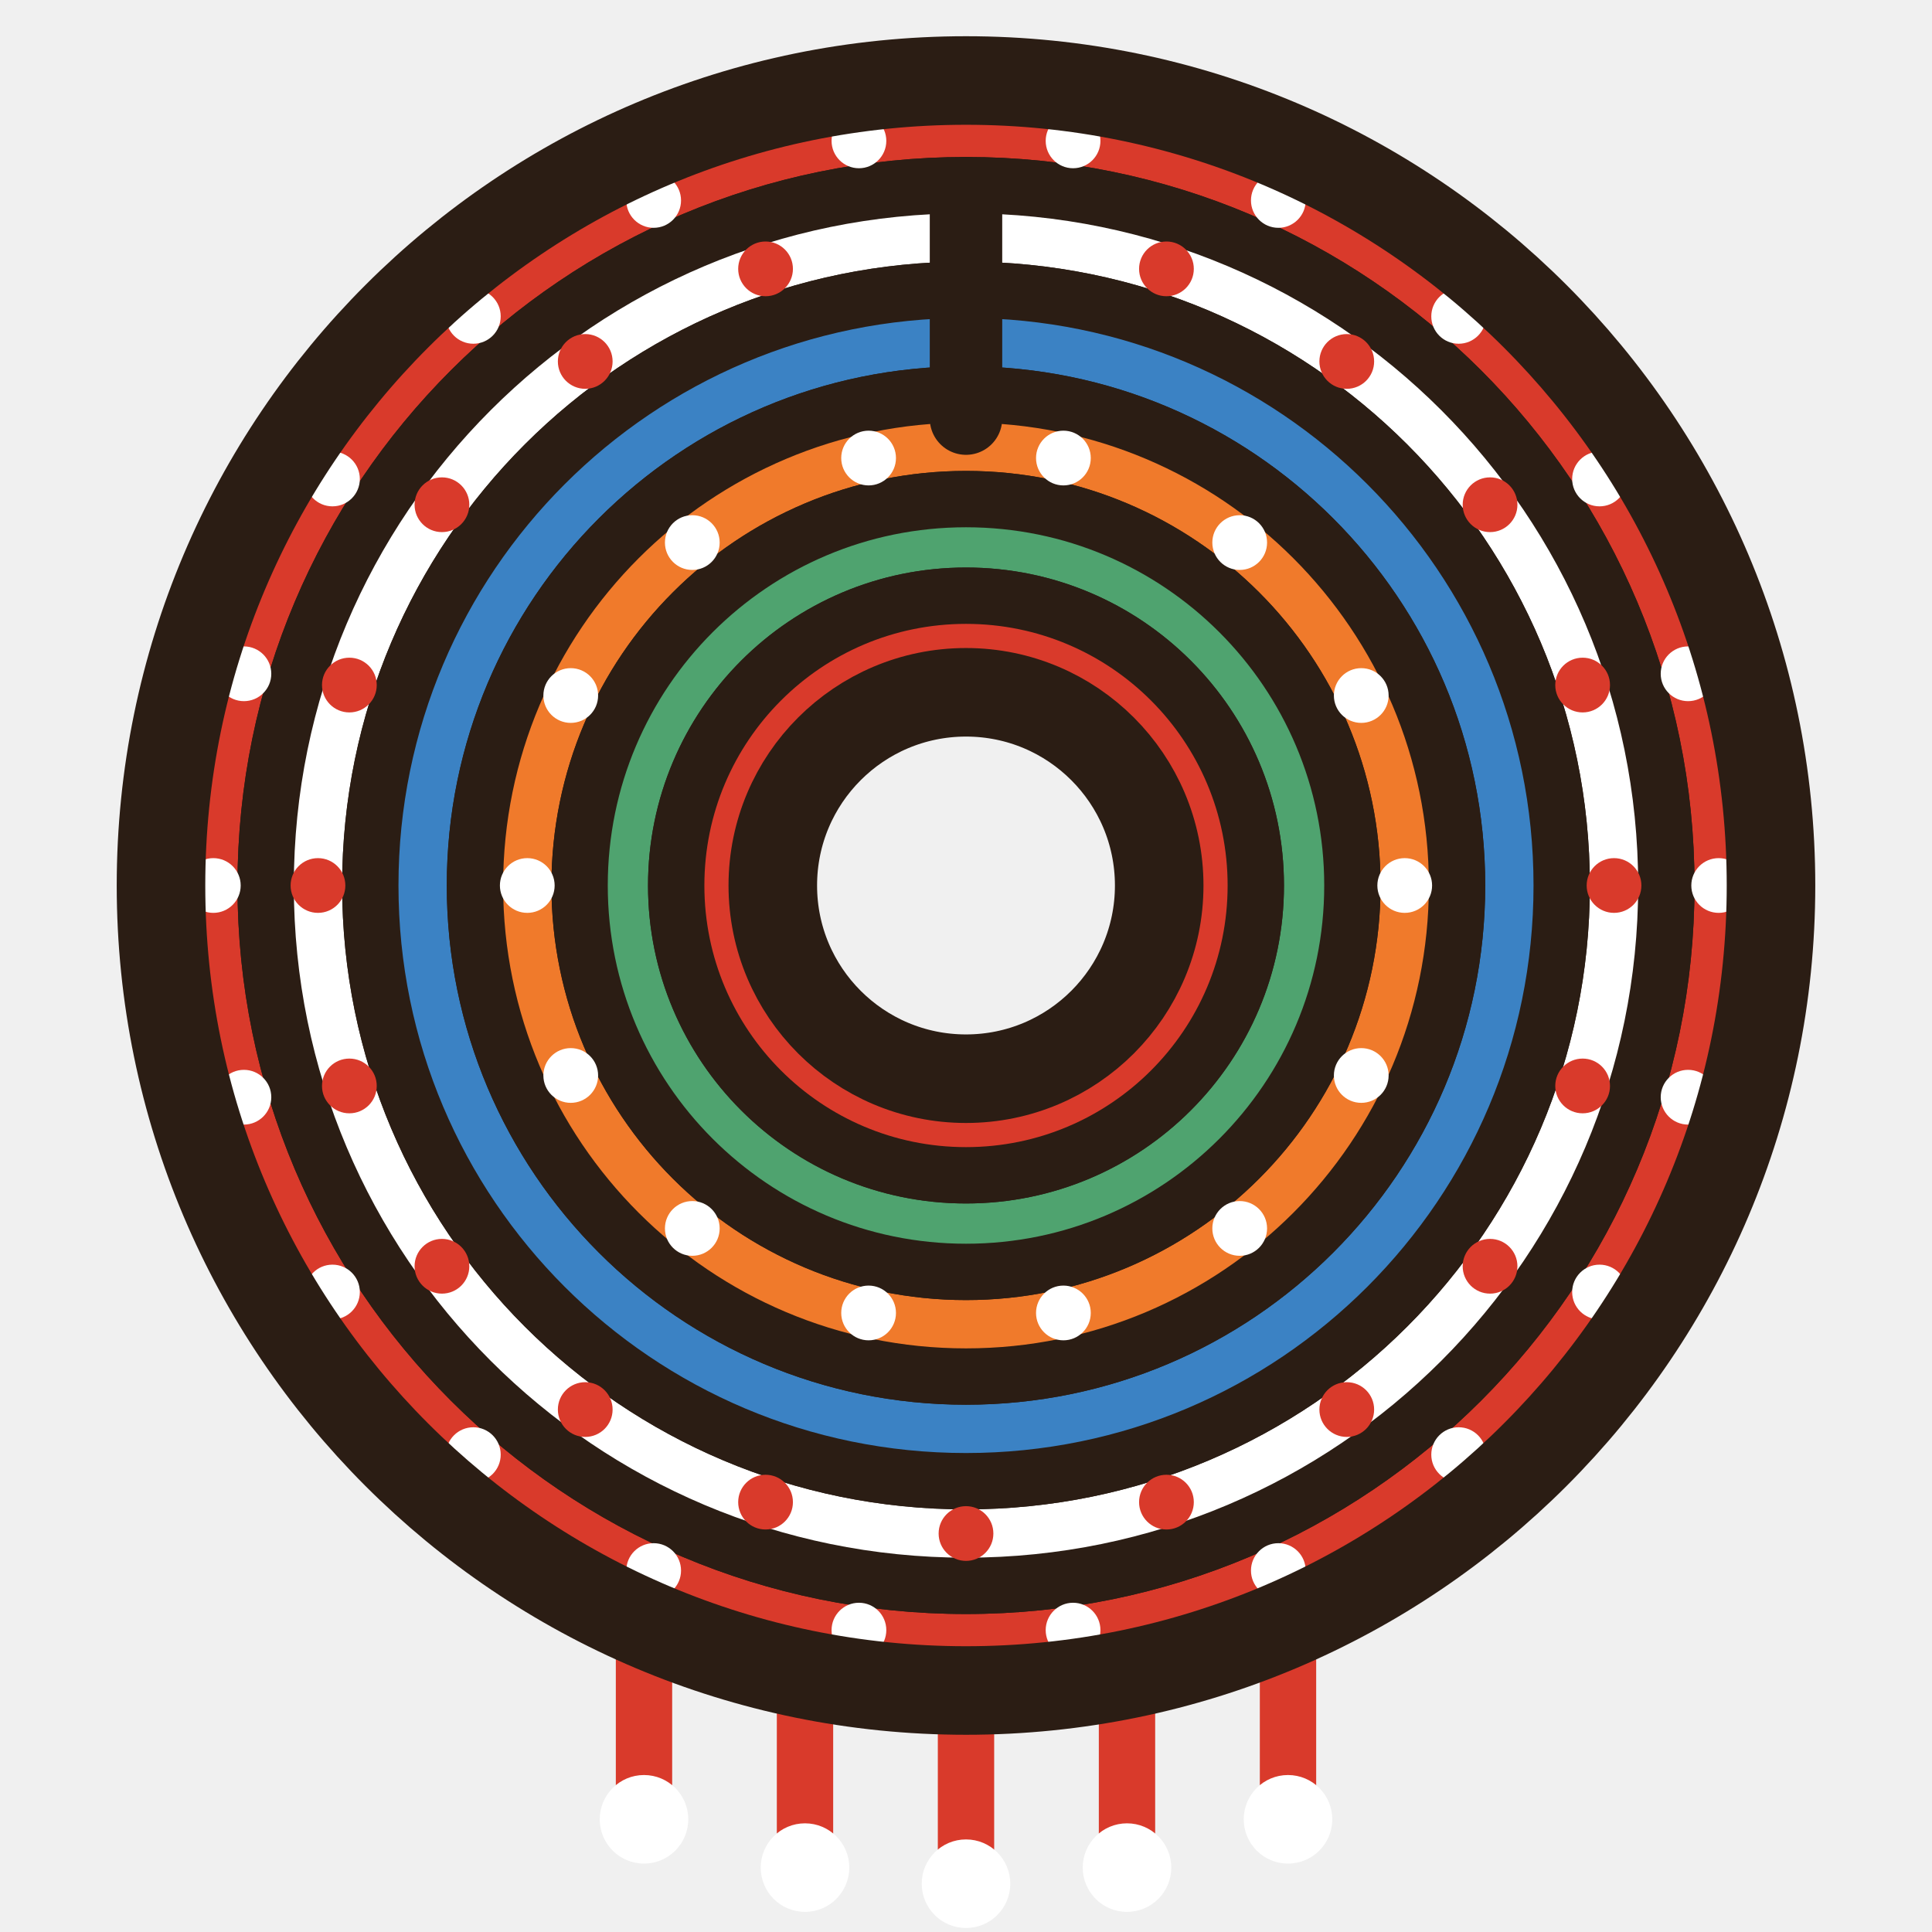
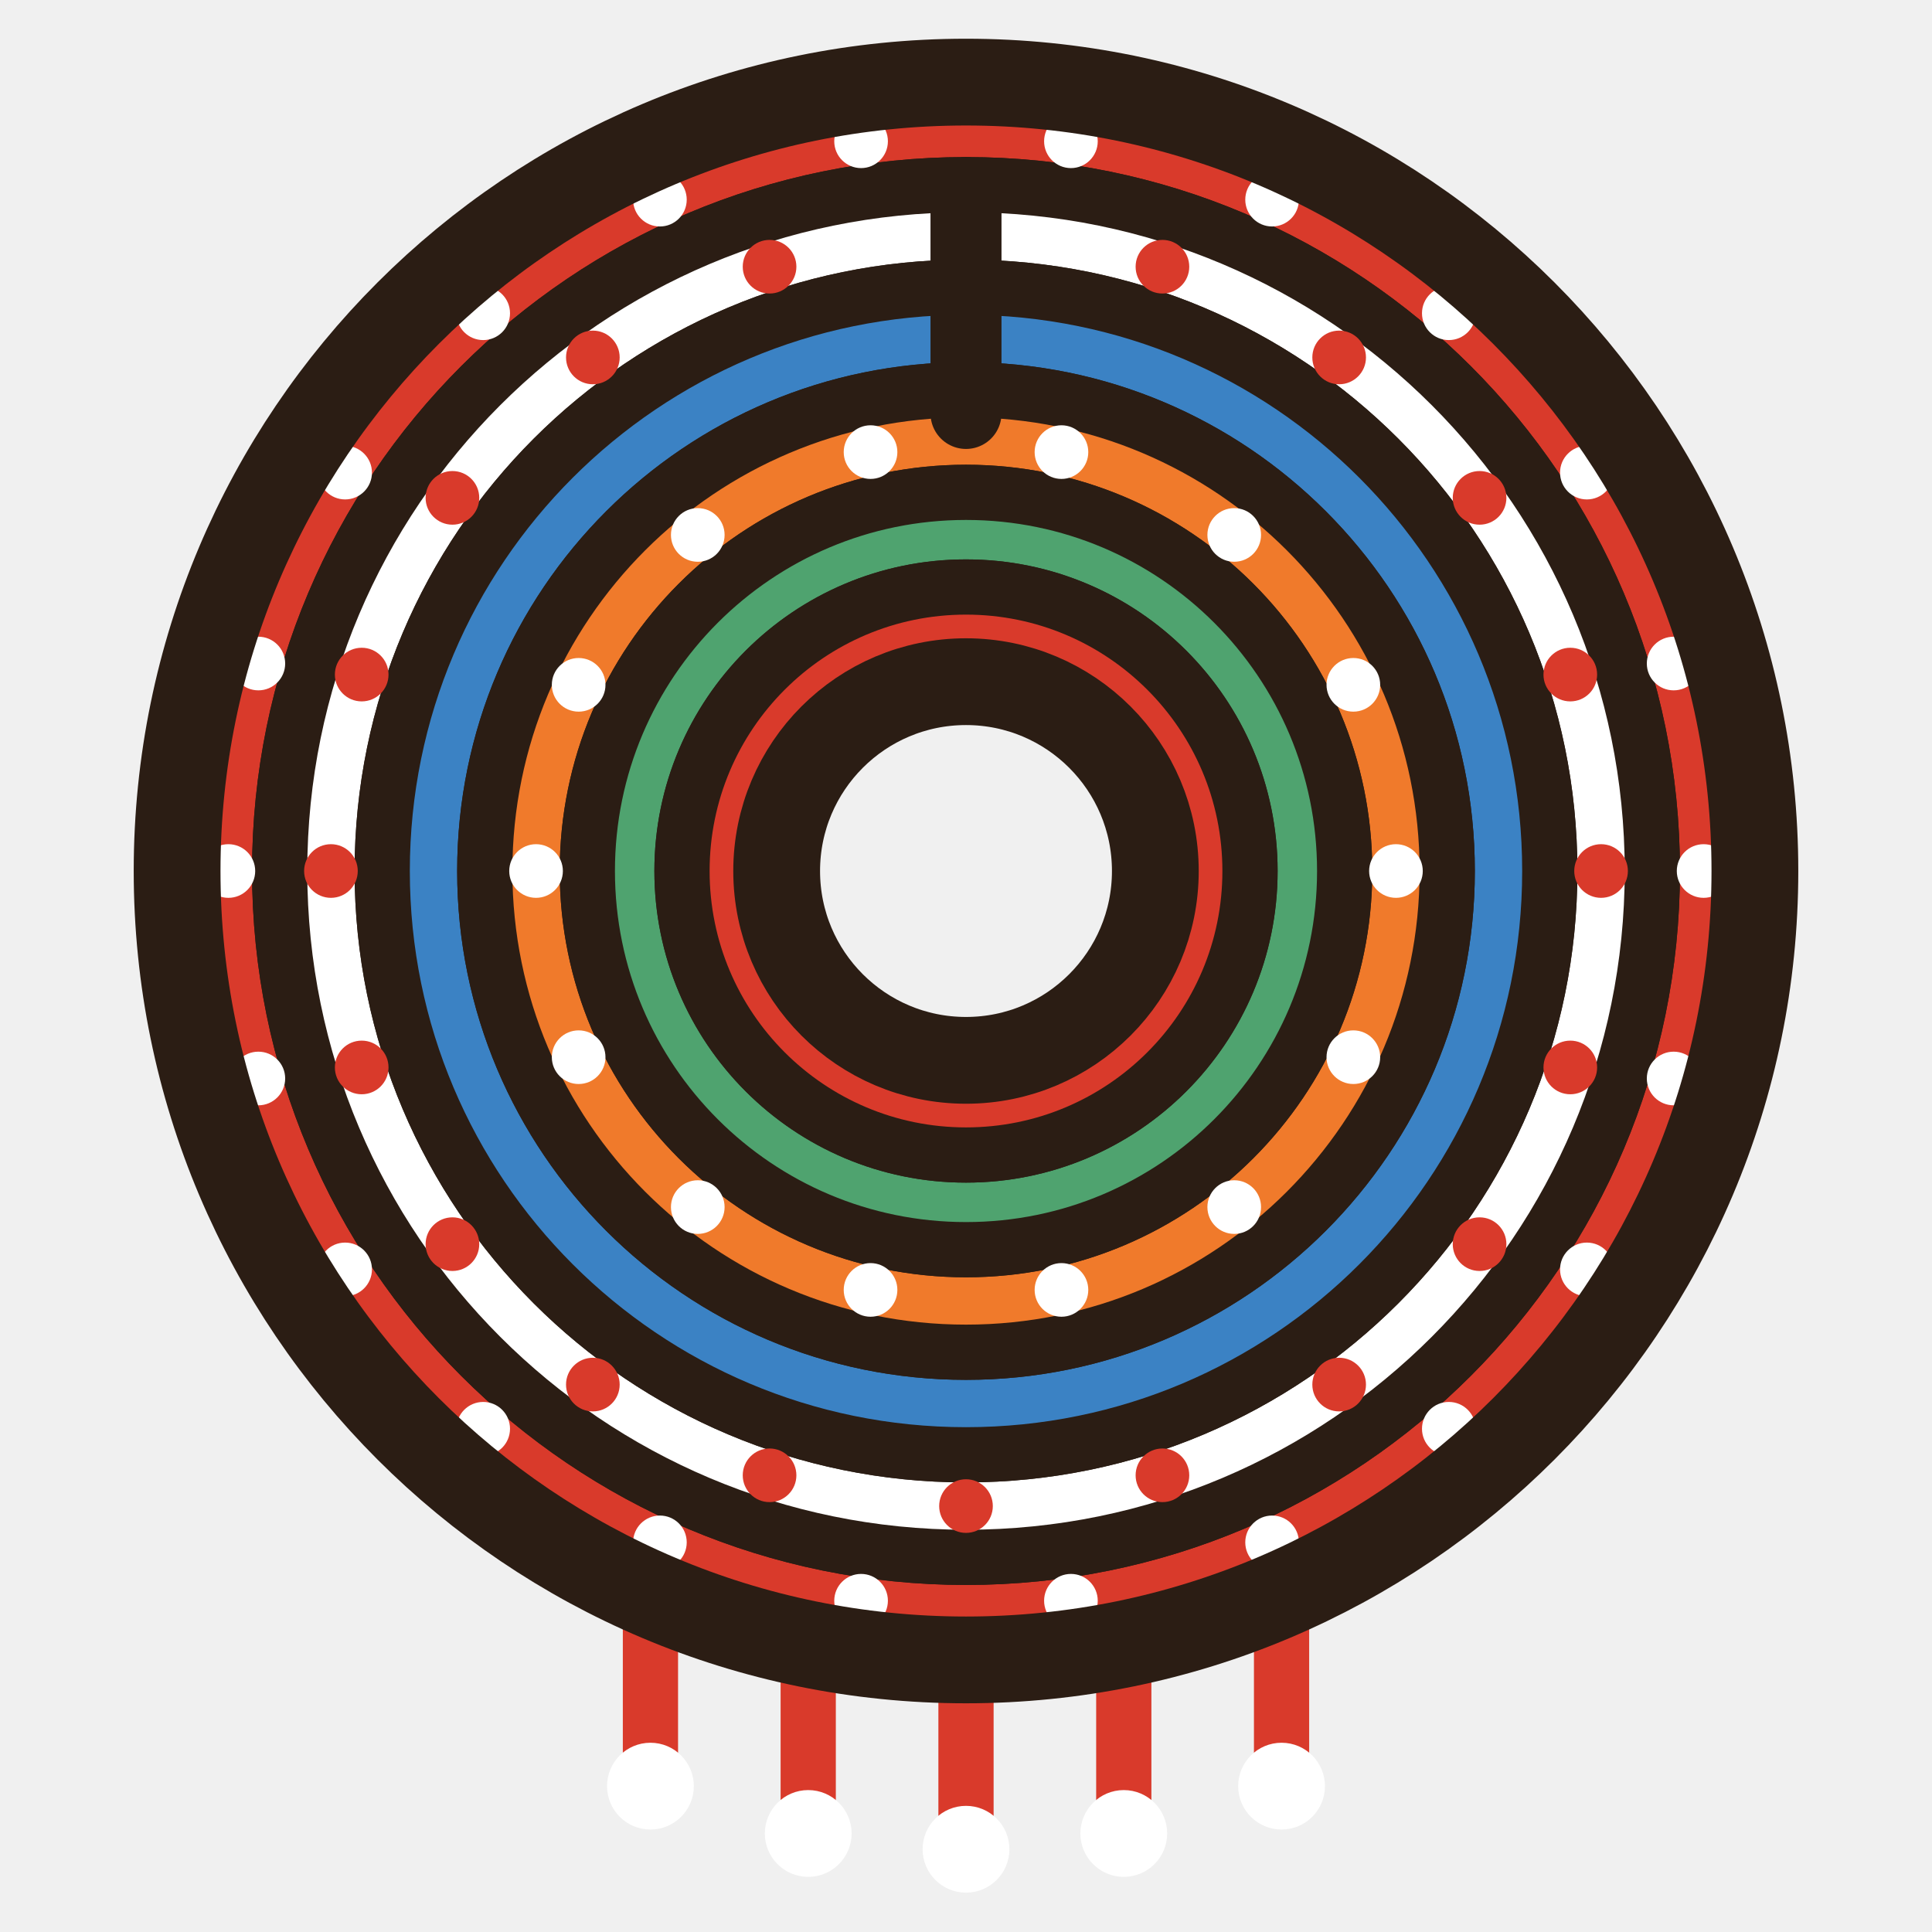
<svg xmlns="http://www.w3.org/2000/svg" width="24" height="24" viewBox="0 0 24 24" fill="none" stroke="currentColor" stroke-width="1.75" stroke-linecap="round" stroke-linejoin="round" class="afroicon afroicon-emoji-collier-perles-massai afroicon-fill">
-   <path d="M8 19.8V22.4M10 20.6V23.2M12 20.8V23.4M14 20.6V23.2M16 19.8V22.4" fill="none" stroke="#D93A2B" stroke-width="0.7" />
-   <circle cx="8" cy="22.6" r="0.55" fill="#FFFFFF" stroke="none" />
-   <circle cx="10" cy="23.2" r="0.55" fill="#FFFFFF" stroke="none" />
-   <circle cx="12" cy="23.4" r="0.55" fill="#FFFFFF" stroke="none" />
-   <circle cx="14" cy="23.2" r="0.55" fill="#FFFFFF" stroke="none" />
-   <circle cx="16" cy="22.6" r="0.55" fill="#FFFFFF" stroke="none" />
-   <path d="M2 11A10 10 0 1 0 22 11A10 10 0 1 0 2 11ZM3.3 11A8.7 8.7 0 1 1 20.7 11A8.7 8.7 0 1 1 3.3 11Z" fill="#D93A2B" stroke="#2B1D14" stroke-width="0.7" />
-   <path d="M3.3 11A8.7 8.7 0 1 0 20.7 11A8.7 8.7 0 1 0 3.3 11ZM4.6 11A7.4 7.4 0 1 1 19.4 11A7.4 7.4 0 1 1 4.6 11Z" fill="#FFFFFF" stroke="#2B1D14" stroke-width="0.7" />
-   <path d="M4.6 11A7.4 7.4 0 1 0 19.4 11A7.4 7.4 0 1 0 4.6 11ZM5.9 11A6.1 6.1 0 1 1 18.1 11A6.1 6.1 0 1 1 5.9 11Z" fill="#3B82C4" stroke="#2B1D14" stroke-width="0.7" />
-   <path d="M5.9 11A6.1 6.1 0 1 0 18.1 11A6.1 6.1 0 1 0 5.9 11ZM7.2 11A4.8 4.8 0 1 1 16.8 11A4.8 4.8 0 1 1 7.2 11Z" fill="#F07A2B" stroke="#2B1D14" stroke-width="0.7" />
-   <path d="M7.2 11A4.8 4.8 0 1 0 16.8 11A4.8 4.8 0 1 0 7.2 11ZM8.4 11A3.6 3.6 0 1 1 15.6 11A3.6 3.6 0 1 1 8.4 11Z" fill="#4FA36F" stroke="#2B1D14" stroke-width="0.7" />
-   <path d="M8.4 11A3.6 3.6 0 1 0 15.6 11A3.6 3.6 0 1 0 8.4 11ZM9.6 11A2.4 2.4 0 1 1 14.4 11A2.4 2.4 0 1 1 9.6 11Z" fill="#D93A2B" stroke="#2B1D14" stroke-width="0.7" />
-   <circle cx="21.35" cy="11" r="0.34" fill="#FFFFFF" stroke="none" />
-   <circle cx="20.97" cy="13.63" r="0.34" fill="#FFFFFF" stroke="none" />
-   <circle cx="19.87" cy="16.05" r="0.34" fill="#FFFFFF" stroke="none" />
-   <circle cx="18.12" cy="18.07" r="0.34" fill="#FFFFFF" stroke="none" />
-   <circle cx="15.88" cy="19.51" r="0.34" fill="#FFFFFF" stroke="none" />
-   <circle cx="13.33" cy="20.25" r="0.34" fill="#FFFFFF" stroke="none" />
-   <circle cx="10.67" cy="20.25" r="0.34" fill="#FFFFFF" stroke="none" />
-   <circle cx="8.12" cy="19.51" r="0.34" fill="#FFFFFF" stroke="none" />
-   <circle cx="5.88" cy="18.07" r="0.34" fill="#FFFFFF" stroke="none" />
-   <circle cx="4.13" cy="16.05" r="0.34" fill="#FFFFFF" stroke="none" />
-   <circle cx="3.03" cy="13.63" r="0.34" fill="#FFFFFF" stroke="none" />
-   <circle cx="2.65" cy="11" r="0.34" fill="#FFFFFF" stroke="none" />
-   <circle cx="3.03" cy="8.37" r="0.34" fill="#FFFFFF" stroke="none" />
-   <circle cx="4.13" cy="5.95" r="0.34" fill="#FFFFFF" stroke="none" />
-   <circle cx="5.88" cy="3.93" r="0.34" fill="#FFFFFF" stroke="none" />
-   <circle cx="8.12" cy="2.49" r="0.34" fill="#FFFFFF" stroke="none" />
-   <circle cx="10.67" cy="1.75" r="0.34" fill="#FFFFFF" stroke="none" />
-   <circle cx="13.33" cy="1.75" r="0.34" fill="#FFFFFF" stroke="none" />
-   <circle cx="15.88" cy="2.49" r="0.34" fill="#FFFFFF" stroke="none" />
-   <circle cx="18.12" cy="3.93" r="0.34" fill="#FFFFFF" stroke="none" />
-   <circle cx="19.87" cy="5.95" r="0.34" fill="#FFFFFF" stroke="none" />
-   <circle cx="20.97" cy="8.37" r="0.34" fill="#FFFFFF" stroke="none" />
-   <circle cx="20.05" cy="11" r="0.34" fill="#D93A2B" stroke="none" />
-   <circle cx="19.66" cy="13.49" r="0.34" fill="#D93A2B" stroke="none" />
-   <circle cx="18.51" cy="15.73" r="0.34" fill="#D93A2B" stroke="none" />
-   <circle cx="16.73" cy="17.51" r="0.34" fill="#D93A2B" stroke="none" />
-   <circle cx="14.49" cy="18.66" r="0.34" fill="#D93A2B" stroke="none" />
-   <circle cx="12" cy="19.05" r="0.34" fill="#D93A2B" stroke="none" />
-   <circle cx="9.51" cy="18.66" r="0.34" fill="#D93A2B" stroke="none" />
-   <circle cx="7.27" cy="17.51" r="0.34" fill="#D93A2B" stroke="none" />
-   <circle cx="5.49" cy="15.73" r="0.34" fill="#D93A2B" stroke="none" />
-   <circle cx="4.34" cy="13.49" r="0.34" fill="#D93A2B" stroke="none" />
-   <circle cx="3.95" cy="11" r="0.34" fill="#D93A2B" stroke="none" />
-   <circle cx="4.34" cy="8.51" r="0.34" fill="#D93A2B" stroke="none" />
-   <circle cx="5.49" cy="6.27" r="0.34" fill="#D93A2B" stroke="none" />
-   <circle cx="7.27" cy="4.49" r="0.34" fill="#D93A2B" stroke="none" />
-   <circle cx="9.51" cy="3.34" r="0.34" fill="#D93A2B" stroke="none" />
-   <circle cx="12" cy="2.95" r="0.34" fill="#D93A2B" stroke="none" />
-   <circle cx="14.49" cy="3.34" r="0.34" fill="#D93A2B" stroke="none" />
-   <circle cx="16.73" cy="4.49" r="0.34" fill="#D93A2B" stroke="none" />
-   <circle cx="18.51" cy="6.27" r="0.34" fill="#D93A2B" stroke="none" />
-   <circle cx="19.66" cy="8.51" r="0.34" fill="#D93A2B" stroke="none" />
-   <circle cx="17.45" cy="11" r="0.34" fill="#FFFFFF" stroke="none" />
-   <circle cx="16.91" cy="13.36" r="0.34" fill="#FFFFFF" stroke="none" />
-   <circle cx="15.4" cy="15.26" r="0.34" fill="#FFFFFF" stroke="none" />
-   <circle cx="13.21" cy="16.31" r="0.34" fill="#FFFFFF" stroke="none" />
-   <circle cx="10.79" cy="16.31" r="0.34" fill="#FFFFFF" stroke="none" />
-   <circle cx="8.6" cy="15.26" r="0.34" fill="#FFFFFF" stroke="none" />
-   <circle cx="7.09" cy="13.36" r="0.34" fill="#FFFFFF" stroke="none" />
-   <circle cx="6.55" cy="11" r="0.34" fill="#FFFFFF" stroke="none" />
-   <circle cx="7.09" cy="8.64" r="0.34" fill="#FFFFFF" stroke="none" />
-   <circle cx="8.6" cy="6.74" r="0.34" fill="#FFFFFF" stroke="none" />
-   <circle cx="10.79" cy="5.69" r="0.34" fill="#FFFFFF" stroke="none" />
-   <circle cx="13.21" cy="5.69" r="0.34" fill="#FFFFFF" stroke="none" />
-   <circle cx="15.4" cy="6.74" r="0.34" fill="#FFFFFF" stroke="none" />
-   <circle cx="16.91" cy="8.64" r="0.34" fill="#FFFFFF" stroke="none" />
-   <path d="M12 2.4V5.2" fill="none" stroke="#2B1D14" stroke-width="0.9" />
-   <path d="M2 11A10 10 0 1 0 22 11A10 10 0 1 0 2 11ZM9.6 11A2.4 2.4 0 1 1 14.4 11A2.4 2.4 0 1 1 9.6 11Z" fill="none" stroke="#2B1D14" stroke-width="1.1" />
+   <g transform="translate(12 11.8) scale(0.98) translate(-12 -12)">
+     <path d="M8 19.8V22.4M10 20.6V23.2M12 20.8V23.4M14 20.6V23.2M16 19.8V22.4" fill="none" stroke="#D93A2B" stroke-width="0.7" />
+     <circle cx="8" cy="22.6" r="0.55" fill="#FFFFFF" stroke="none" />
+     <circle cx="10" cy="23.2" r="0.55" fill="#FFFFFF" stroke="none" />
+     <circle cx="12" cy="23.4" r="0.55" fill="#FFFFFF" stroke="none" />
+     <circle cx="14" cy="23.2" r="0.55" fill="#FFFFFF" stroke="none" />
+     <circle cx="16" cy="22.6" r="0.55" fill="#FFFFFF" stroke="none" />
+     <path d="M2 11A10 10 0 1 0 22 11A10 10 0 1 0 2 11ZM3.3 11A8.7 8.7 0 1 1 20.7 11A8.7 8.7 0 1 1 3.3 11Z" fill="#D93A2B" stroke="#2B1D14" stroke-width="0.7" />
+     <path d="M3.3 11A8.7 8.7 0 1 0 20.7 11A8.7 8.7 0 1 0 3.3 11ZM4.6 11A7.4 7.4 0 1 1 19.4 11A7.4 7.4 0 1 1 4.6 11Z" fill="#FFFFFF" stroke="#2B1D14" stroke-width="0.7" />
+     <path d="M4.6 11A7.4 7.4 0 1 0 19.4 11A7.4 7.4 0 1 0 4.6 11ZM5.9 11A6.1 6.1 0 1 1 18.1 11A6.1 6.1 0 1 1 5.9 11Z" fill="#3B82C4" stroke="#2B1D14" stroke-width="0.7" />
+     <path d="M5.9 11A6.1 6.1 0 1 0 18.1 11A6.1 6.1 0 1 0 5.9 11ZM7.2 11A4.8 4.8 0 1 1 16.8 11A4.8 4.8 0 1 1 7.2 11Z" fill="#F07A2B" stroke="#2B1D14" stroke-width="0.7" />
+     <path d="M7.2 11A4.8 4.8 0 1 0 16.8 11A4.8 4.8 0 1 0 7.2 11ZM8.4 11A3.6 3.6 0 1 1 15.6 11A3.6 3.6 0 1 1 8.4 11Z" fill="#4FA36F" stroke="#2B1D14" stroke-width="0.7" />
+     <path d="M8.4 11A3.6 3.6 0 1 0 15.6 11A3.6 3.6 0 1 0 8.4 11ZM9.6 11A2.4 2.4 0 1 1 14.4 11A2.4 2.4 0 1 1 9.6 11Z" fill="#D93A2B" stroke="#2B1D14" stroke-width="0.7" />
+     <circle cx="21.35" cy="11" r="0.34" fill="#FFFFFF" stroke="none" />
+     <circle cx="20.97" cy="13.63" r="0.34" fill="#FFFFFF" stroke="none" />
+     <circle cx="19.87" cy="16.05" r="0.34" fill="#FFFFFF" stroke="none" />
+     <circle cx="18.12" cy="18.07" r="0.34" fill="#FFFFFF" stroke="none" />
+     <circle cx="15.88" cy="19.51" r="0.34" fill="#FFFFFF" stroke="none" />
+     <circle cx="13.33" cy="20.25" r="0.34" fill="#FFFFFF" stroke="none" />
+     <circle cx="10.67" cy="20.25" r="0.34" fill="#FFFFFF" stroke="none" />
+     <circle cx="8.12" cy="19.51" r="0.34" fill="#FFFFFF" stroke="none" />
+     <circle cx="5.88" cy="18.07" r="0.34" fill="#FFFFFF" stroke="none" />
+     <circle cx="4.13" cy="16.05" r="0.34" fill="#FFFFFF" stroke="none" />
+     <circle cx="3.03" cy="13.63" r="0.34" fill="#FFFFFF" stroke="none" />
+     <circle cx="2.65" cy="11" r="0.34" fill="#FFFFFF" stroke="none" />
+     <circle cx="3.03" cy="8.37" r="0.34" fill="#FFFFFF" stroke="none" />
+     <circle cx="4.13" cy="5.95" r="0.34" fill="#FFFFFF" stroke="none" />
+     <circle cx="5.88" cy="3.93" r="0.34" fill="#FFFFFF" stroke="none" />
+     <circle cx="8.12" cy="2.49" r="0.34" fill="#FFFFFF" stroke="none" />
+     <circle cx="10.67" cy="1.75" r="0.34" fill="#FFFFFF" stroke="none" />
+     <circle cx="13.33" cy="1.75" r="0.34" fill="#FFFFFF" stroke="none" />
+     <circle cx="15.88" cy="2.49" r="0.34" fill="#FFFFFF" stroke="none" />
+     <circle cx="18.12" cy="3.93" r="0.34" fill="#FFFFFF" stroke="none" />
+     <circle cx="19.87" cy="5.95" r="0.34" fill="#FFFFFF" stroke="none" />
+     <circle cx="20.97" cy="8.37" r="0.34" fill="#FFFFFF" stroke="none" />
+     <circle cx="20.05" cy="11" r="0.34" fill="#D93A2B" stroke="none" />
+     <circle cx="19.66" cy="13.49" r="0.34" fill="#D93A2B" stroke="none" />
+     <circle cx="18.51" cy="15.73" r="0.34" fill="#D93A2B" stroke="none" />
+     <circle cx="16.73" cy="17.51" r="0.34" fill="#D93A2B" stroke="none" />
+     <circle cx="14.49" cy="18.66" r="0.34" fill="#D93A2B" stroke="none" />
+     <circle cx="12" cy="19.05" r="0.34" fill="#D93A2B" stroke="none" />
+     <circle cx="9.51" cy="18.66" r="0.34" fill="#D93A2B" stroke="none" />
+     <circle cx="7.27" cy="17.51" r="0.34" fill="#D93A2B" stroke="none" />
+     <circle cx="5.49" cy="15.73" r="0.34" fill="#D93A2B" stroke="none" />
+     <circle cx="4.34" cy="13.49" r="0.34" fill="#D93A2B" stroke="none" />
+     <circle cx="3.95" cy="11" r="0.34" fill="#D93A2B" stroke="none" />
+     <circle cx="4.34" cy="8.51" r="0.34" fill="#D93A2B" stroke="none" />
+     <circle cx="5.49" cy="6.27" r="0.34" fill="#D93A2B" stroke="none" />
+     <circle cx="7.27" cy="4.49" r="0.34" fill="#D93A2B" stroke="none" />
+     <circle cx="9.51" cy="3.34" r="0.34" fill="#D93A2B" stroke="none" />
+     <circle cx="12" cy="2.95" r="0.34" fill="#D93A2B" stroke="none" />
+     <circle cx="14.49" cy="3.34" r="0.34" fill="#D93A2B" stroke="none" />
+     <circle cx="16.73" cy="4.49" r="0.34" fill="#D93A2B" stroke="none" />
+     <circle cx="18.51" cy="6.27" r="0.34" fill="#D93A2B" stroke="none" />
+     <circle cx="19.66" cy="8.51" r="0.34" fill="#D93A2B" stroke="none" />
+     <circle cx="17.45" cy="11" r="0.34" fill="#FFFFFF" stroke="none" />
+     <circle cx="16.91" cy="13.36" r="0.34" fill="#FFFFFF" stroke="none" />
+     <circle cx="15.4" cy="15.26" r="0.34" fill="#FFFFFF" stroke="none" />
+     <circle cx="13.21" cy="16.31" r="0.34" fill="#FFFFFF" stroke="none" />
+     <circle cx="10.79" cy="16.31" r="0.34" fill="#FFFFFF" stroke="none" />
+     <circle cx="8.6" cy="15.26" r="0.34" fill="#FFFFFF" stroke="none" />
+     <circle cx="7.09" cy="13.36" r="0.34" fill="#FFFFFF" stroke="none" />
+     <circle cx="6.55" cy="11" r="0.34" fill="#FFFFFF" stroke="none" />
+     <circle cx="7.09" cy="8.64" r="0.34" fill="#FFFFFF" stroke="none" />
+     <circle cx="8.6" cy="6.74" r="0.34" fill="#FFFFFF" stroke="none" />
+     <circle cx="10.79" cy="5.69" r="0.34" fill="#FFFFFF" stroke="none" />
+     <circle cx="13.21" cy="5.69" r="0.34" fill="#FFFFFF" stroke="none" />
+     <circle cx="15.4" cy="6.74" r="0.34" fill="#FFFFFF" stroke="none" />
+     <circle cx="16.91" cy="8.64" r="0.34" fill="#FFFFFF" stroke="none" />
+     <path d="M12 2.4V5.2" fill="none" stroke="#2B1D14" stroke-width="0.9" />
+     <path d="M2 11A10 10 0 1 0 22 11A10 10 0 1 0 2 11ZM9.6 11A2.4 2.4 0 1 1 14.4 11A2.4 2.4 0 1 1 9.6 11Z" fill="none" stroke="#2B1D14" stroke-width="1.1" />
+   </g>
</svg>
